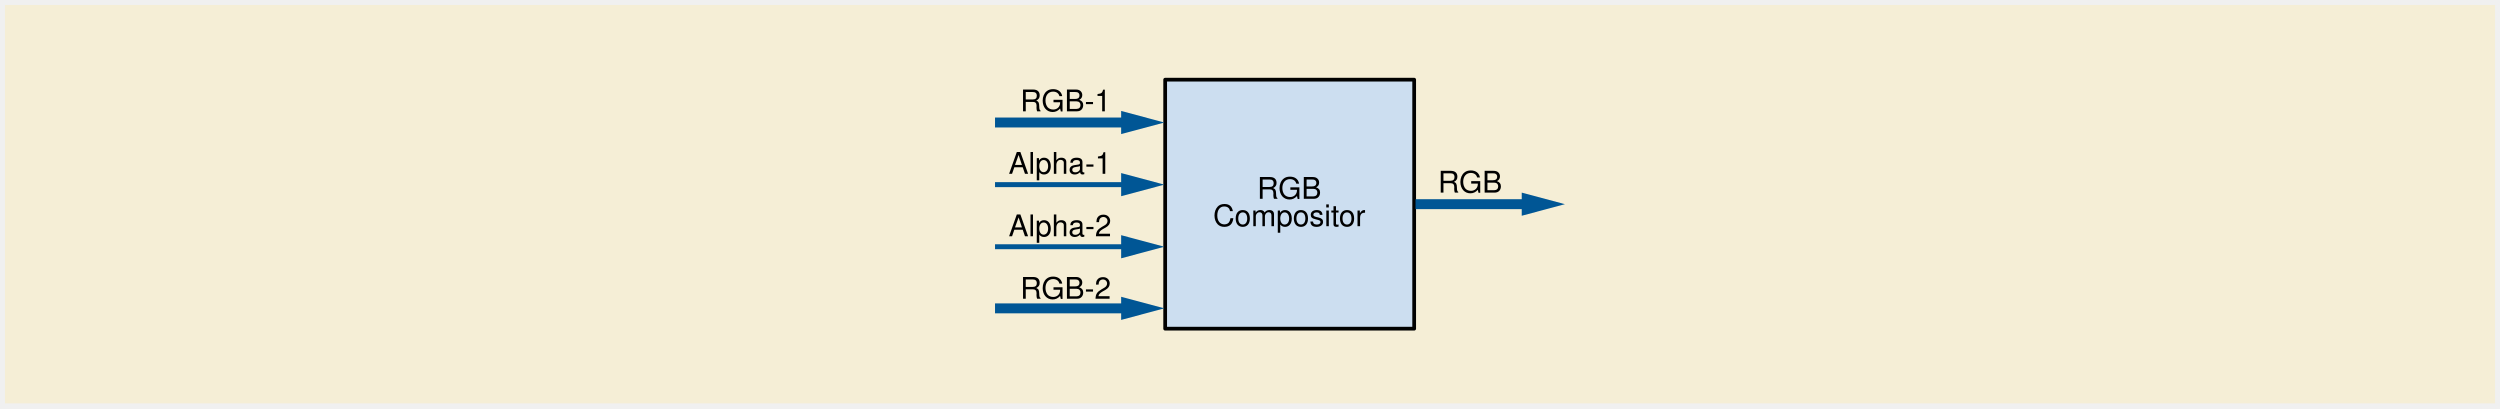
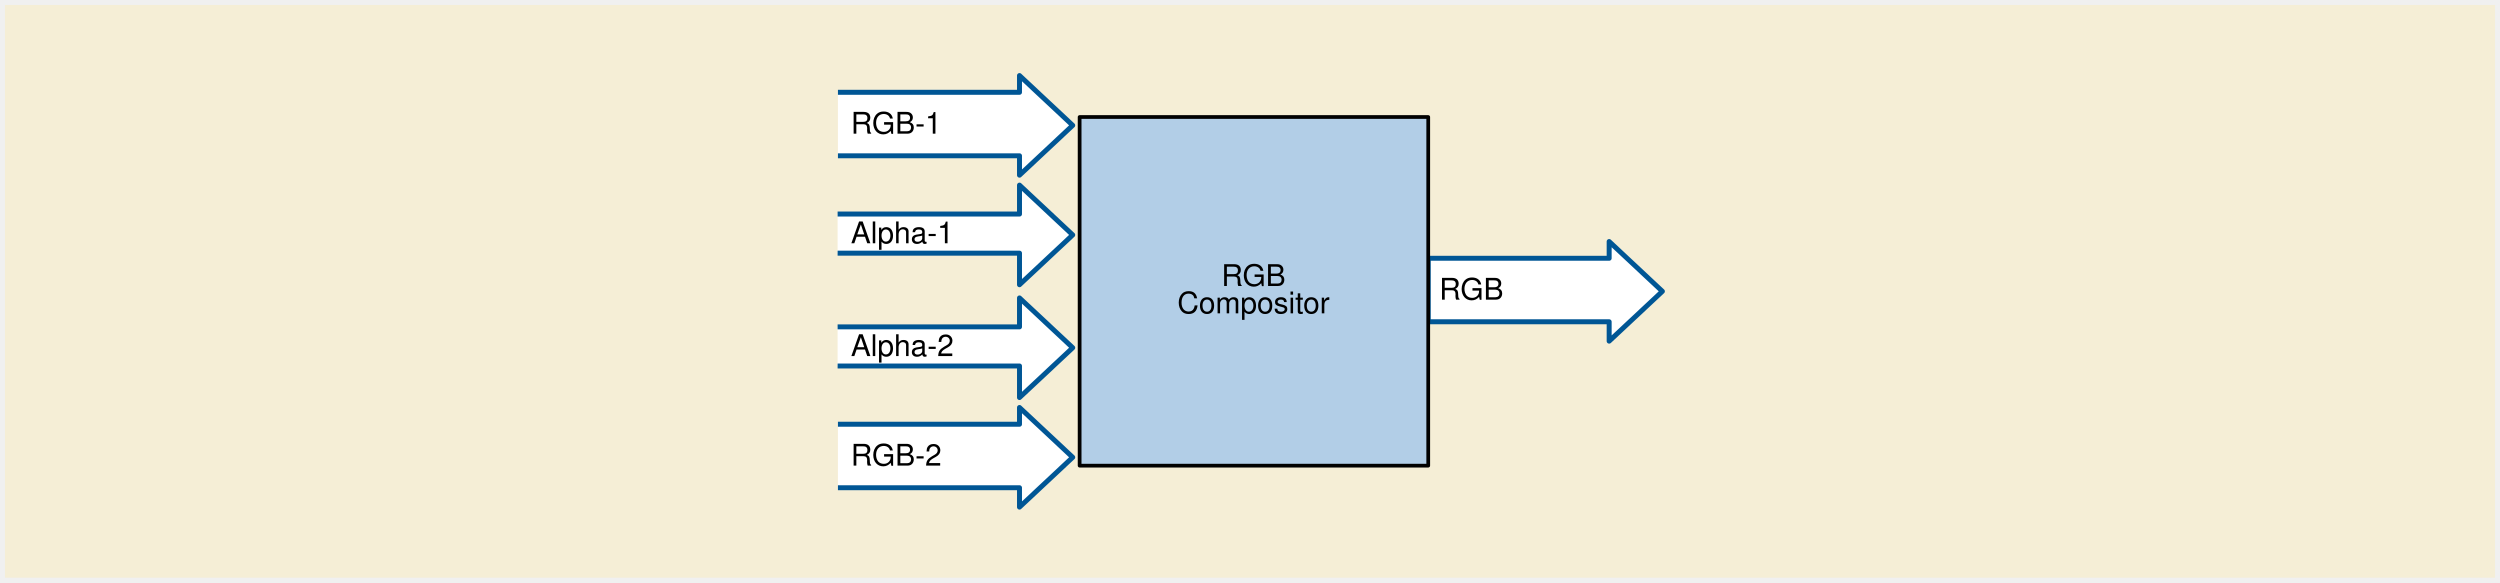
- <svg xmlns="http://www.w3.org/2000/svg" version="1.1" id="Layer_1" x="0px" y="0px" width="502.001px" height="82px" viewBox="0 0 502.001 82" enable-background="new 0 0 502.001 82" xml:space="preserve">
+ <svg xmlns="http://www.w3.org/2000/svg" version="1.1" id="Layer_1" x="0px" y="0px" width="502.001px" height="117px" viewBox="0 0 502.001 117" enable-background="new 0 0 502.001 117" xml:space="preserve">
  <defs>
    <style type="text/css">
	text {
	  font-family: Helvetica, Verdana, ArialUnicodeMS, san-serif
	}
	</style>
  </defs>
  <g>
   </g>
  <g>
-     <rect x="1" y="1" fill="#F5EED6" width="500.001" height="80" />
+     <rect x="1" y="1" fill="#F5EED6" width="500.001" height="115" />
    <g>
-       <rect x="233.966" y="16" fill="#CCDEF0" stroke="#010101" stroke-width="0.75" stroke-linecap="round" stroke-linejoin="round" stroke-miterlimit="1" width="50" height="50" />
      <g>
-         <text transform="matrix(1 0 0 1 252.4248 39.9224)">
+         <polyline fill="#FFFFFF" stroke="#005695" stroke-linejoin="round" points="168.258,85.188 204.716,85.188 204.716,81.827      215.403,91.826 204.716,101.827 204.716,97.938 168.258,97.938    " />
+         <polyline fill="#FFFFFF" stroke="#005695" stroke-linejoin="round" points="168.193,65.636 204.717,65.636 204.717,59.827      215.403,69.825 204.717,79.827 204.717,73.491 168.193,73.491    " />
+         <g>
+           <text transform="matrix(1 0 0 1 170.8452 71.498)" font-size="6">Alpha-2</text>
+         </g>
+         <g>
+           <text transform="matrix(1 0 0 1 170.8452 93.498)" font-size="6">RGB-2</text>
+         </g>
+       </g>
+       <g>
+         <polyline fill="#FFFFFF" stroke="#005695" stroke-linejoin="round" points="168.258,18.534 204.716,18.534 204.716,15.173      215.403,25.172 204.716,35.173 204.716,31.284 168.258,31.284    " />
+         <g>
+           <text transform="matrix(1 0 0 1 170.8452 26.8433)" font-size="6">RGB-1</text>
+         </g>
+         <polyline fill="#FFFFFF" stroke="#005695" stroke-linejoin="round" points="168.193,42.981 204.717,42.981 204.717,37.173      215.403,47.172 204.717,57.173 204.717,50.837 168.193,50.837    " />
+         <g>
+           <text transform="matrix(1 0 0 1 170.8452 48.8433)" font-size="6">Alpha-1</text>
+         </g>
+       </g>
+       <polygon fill="#FFFFFF" stroke="#005695" stroke-linejoin="round" points="286.789,64.611 286.789,51.861 323.119,51.861     323.119,48.5 333.807,58.499 323.119,68.5 323.119,64.611   " />
+       <g>
+         <text transform="matrix(1 0 0 1 288.9922 60.1709)" font-size="6">RGB</text>
+       </g>
+       <rect x="216.789" y="23.5" fill="#B2CEE7" stroke="#010101" stroke-width="0.75" stroke-linecap="round" stroke-linejoin="round" stroke-miterlimit="1" width="70" height="70" />
+       <g>
+         <text transform="matrix(1 0 0 1 245.2476 57.4248)">
          <tspan x="0" y="0" font-size="6">RGB</tspan>
          <tspan x="-8.837" y="5.491" font-size="6">Compositor</tspan>
        </text>
      </g>
-       <g>
-         <text transform="matrix(1 0 0 1 288.7373 38.6777)" font-size="6">RGB</text>
-       </g>
-       <g>
-         <g>
-           <line fill="none" stroke="#005695" stroke-width="2" stroke-miterlimit="1" x1="199.8" y1="24.601" x2="226.712" y2="24.601" />
-           <g>
-             <polygon fill="#005695" points="225.127,26.925 233.8,24.601 225.127,22.276      " />
-           </g>
-         </g>
-       </g>
-       <g>
-         <text transform="matrix(1 0 0 1 204.8628 22.3525)" font-size="6">RGB-1</text>
-       </g>
-       <g>
-         <g>
-           <line fill="none" stroke="#005695" stroke-miterlimit="1" x1="199.8" y1="37.074" x2="226.712" y2="37.074" />
-           <g>
-             <polygon fill="#005695" points="225.127,39.398 233.8,37.074 225.127,34.75      " />
-           </g>
-         </g>
-       </g>
-       <g>
-         <text transform="matrix(1 0 0 1 202.519 34.8989)" font-size="6">Alpha-1</text>
-       </g>
-       <g>
-         <g>
-           <line fill="none" stroke="#005695" stroke-miterlimit="1" x1="199.8" y1="49.545" x2="226.712" y2="49.545" />
-           <g>
-             <polygon fill="#005695" points="225.127,51.869 233.8,49.545 225.127,47.221      " />
-           </g>
-         </g>
-       </g>
-       <g>
-         <text transform="matrix(1 0 0 1 202.519 47.4453)" font-size="6">Alpha-2</text>
-       </g>
-       <g>
-         <g>
-           <line fill="none" stroke="#005695" stroke-width="2" stroke-miterlimit="1" x1="199.8" y1="61.916" x2="226.712" y2="61.916" />
-           <g>
-             <polygon fill="#005695" points="225.127,64.24 233.8,61.916 225.127,59.592      " />
-           </g>
-         </g>
-       </g>
-       <g>
-         <text transform="matrix(1 0 0 1 204.8628 59.9912)" font-size="6">RGB-2</text>
-       </g>
-       <g>
-         <g>
-           <line fill="none" stroke="#005695" stroke-width="2" stroke-miterlimit="1" x1="284.237" y1="41" x2="307.149" y2="41" />
-           <g>
-             <polygon fill="#005695" points="305.564,43.324 314.237,41 305.564,38.676      " />
-           </g>
-         </g>
-       </g>
    </g>
  </g>
</svg>
